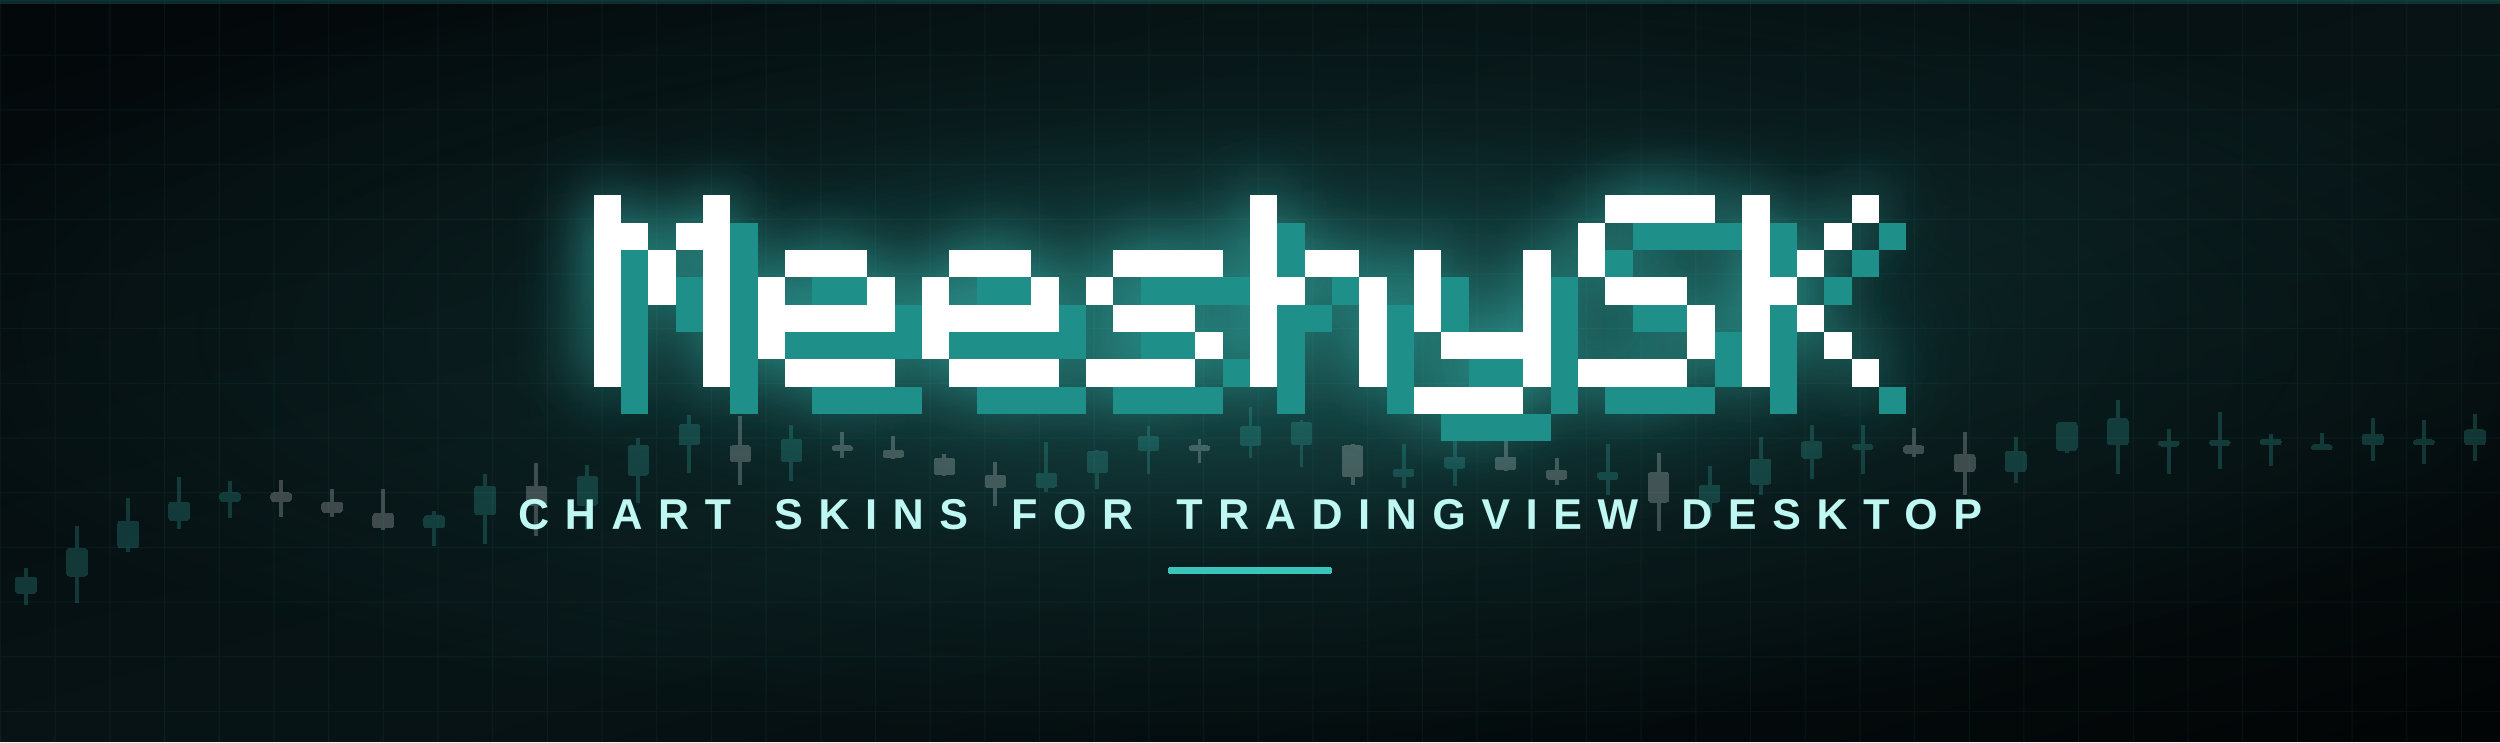
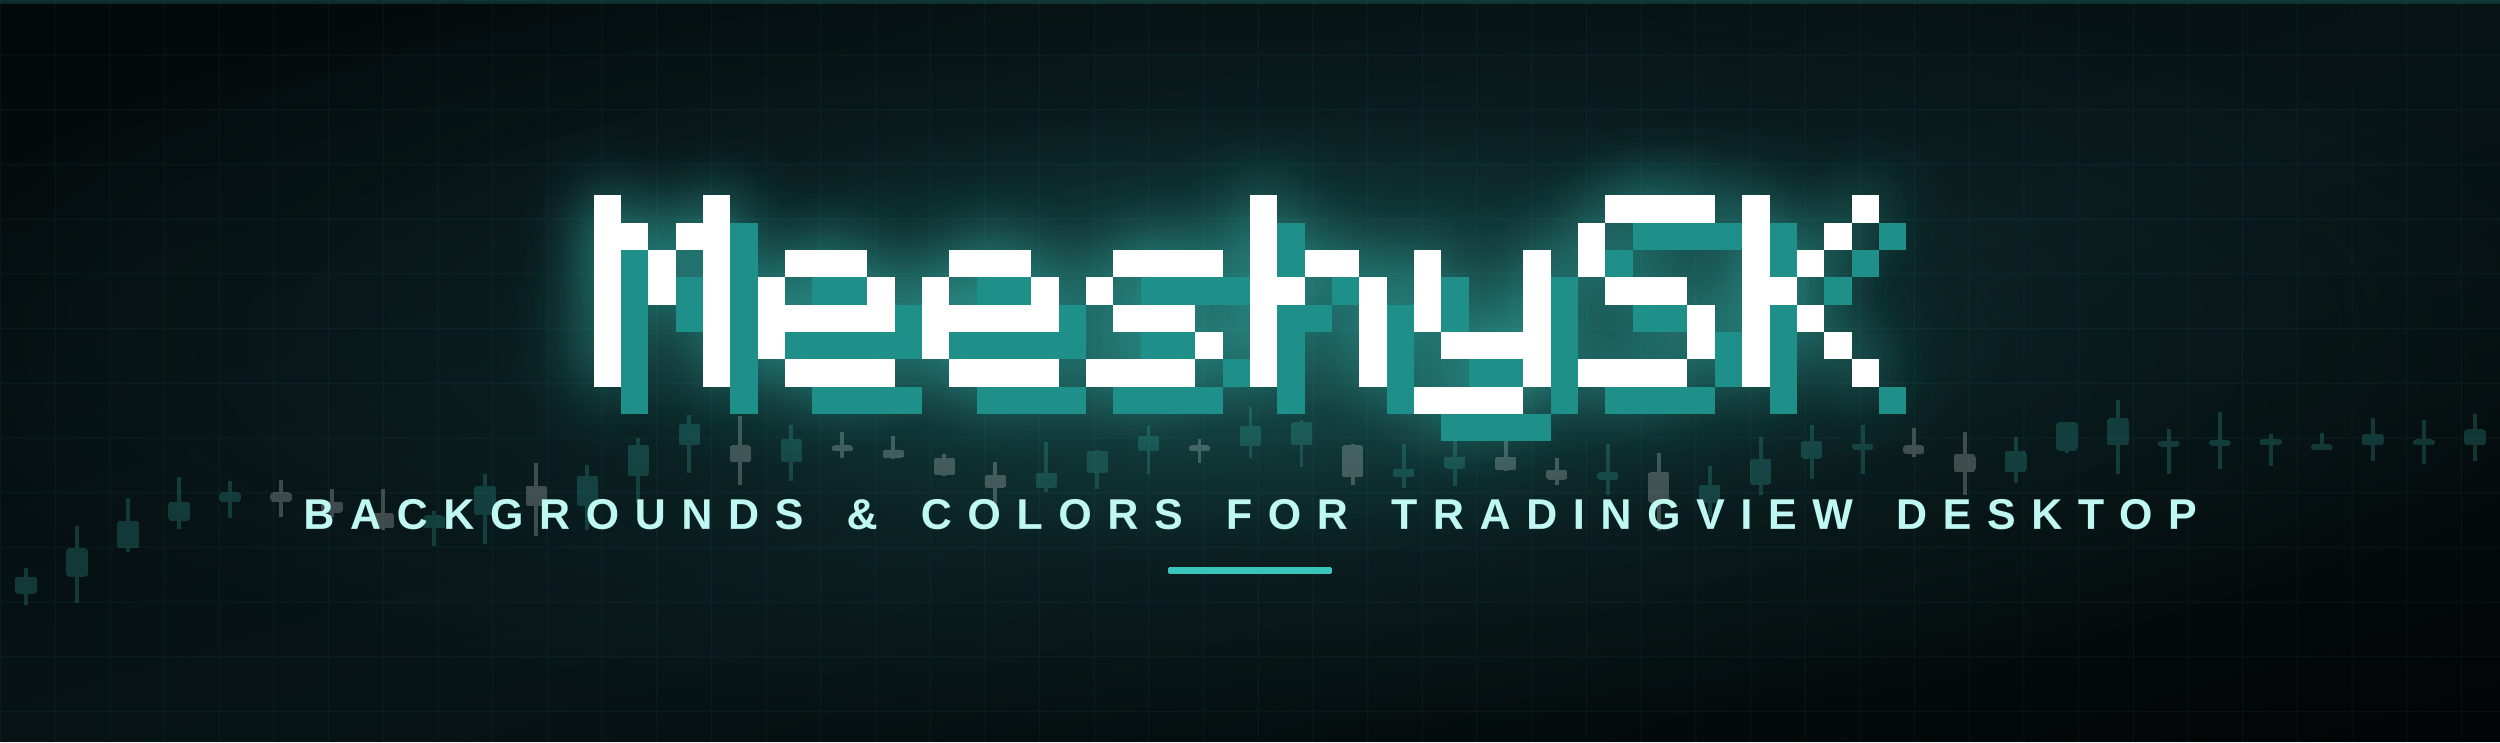
<svg xmlns="http://www.w3.org/2000/svg" viewBox="0 0 1280 380" width="1280" height="380" shape-rendering="crispEdges">
  <style>
    .glow{animation:glow 4s ease-in-out infinite}
    @keyframes glow{0%,100%{opacity:.55}50%{opacity:1}}
    .cd{animation:bob 3.2s ease-in-out infinite}
    @keyframes bob{0%,100%{transform:translateY(0)}50%{transform:translateY(-6px)}}
    .sweep{animation:sweep 5s ease-in-out infinite}
    @keyframes sweep{0%{transform:translateX(-1280px)}60%,100%{transform:translateX(1280px)}}
    .scan{animation:scan 7s linear infinite}
    @keyframes scan{from{transform:translateY(-40px)}to{transform:translateY(380px)}}
  </style>
  <defs>
    <linearGradient id="bg" x1="0" y1="0" x2="1" y2="1">
      <stop offset="0" stop-color="#03080A" />
      <stop offset=".55" stop-color="#071416" />
      <stop offset="1" stop-color="#020405" />
    </linearGradient>
    <radialGradient id="halo" cx="50%" cy="45%" r="55%">
      <stop offset="0" stop-color="#39C5BB" stop-opacity=".33" />
      <stop offset=".55" stop-color="#39C5BB" stop-opacity=".07" />
      <stop offset="1" stop-color="#39C5BB" stop-opacity="0" />
    </radialGradient>
    <linearGradient id="shine" x1="0" y1="0" x2="1" y2="0">
      <stop offset="0" stop-color="#fff" stop-opacity="0" />
      <stop offset=".5" stop-color="#fff" stop-opacity=".55" />
      <stop offset="1" stop-color="#fff" stop-opacity="0" />
    </linearGradient>
    <pattern id="grid" width="28" height="28" patternUnits="userSpaceOnUse">
      <path d="M 28 0 L 0 0 0 28" fill="none" stroke="#39C5BB" stroke-opacity=".06" stroke-width="1" />
    </pattern>
    <filter id="blur" x="-20%" y="-50%" width="140%" height="200%">
      <feGaussianBlur stdDeviation="16.8" />
    </filter>
    <clipPath id="txt">
      <rect class="" x="304" y="100" width="14" height="14" fill="#fff" />
      <rect class="" x="360" y="100" width="14" height="14" fill="#fff" />
      <rect class="" x="304" y="114" width="14" height="14" fill="#fff" />
      <rect class="" x="318" y="114" width="14" height="14" fill="#fff" />
      <rect class="" x="346" y="114" width="14" height="14" fill="#fff" />
      <rect class="" x="360" y="114" width="14" height="14" fill="#fff" />
      <rect class="" x="304" y="128" width="14" height="14" fill="#fff" />
      <rect class="" x="332" y="128" width="14" height="14" fill="#fff" />
      <rect class="" x="360" y="128" width="14" height="14" fill="#fff" />
      <rect class="" x="304" y="142" width="14" height="14" fill="#fff" />
      <rect class="" x="332" y="142" width="14" height="14" fill="#fff" />
      <rect class="" x="360" y="142" width="14" height="14" fill="#fff" />
      <rect class="" x="304" y="156" width="14" height="14" fill="#fff" />
      <rect class="" x="360" y="156" width="14" height="14" fill="#fff" />
      <rect class="" x="304" y="170" width="14" height="14" fill="#fff" />
      <rect class="" x="360" y="170" width="14" height="14" fill="#fff" />
      <rect class="" x="304" y="184" width="14" height="14" fill="#fff" />
      <rect class="" x="360" y="184" width="14" height="14" fill="#fff" />
      <rect class="" x="402" y="128" width="14" height="14" fill="#fff" />
      <rect class="" x="416" y="128" width="14" height="14" fill="#fff" />
      <rect class="" x="430" y="128" width="14" height="14" fill="#fff" />
      <rect class="" x="388" y="142" width="14" height="14" fill="#fff" />
      <rect class="" x="444" y="142" width="14" height="14" fill="#fff" />
      <rect class="" x="388" y="156" width="14" height="14" fill="#fff" />
      <rect class="" x="402" y="156" width="14" height="14" fill="#fff" />
      <rect class="" x="416" y="156" width="14" height="14" fill="#fff" />
      <rect class="" x="430" y="156" width="14" height="14" fill="#fff" />
      <rect class="" x="444" y="156" width="14" height="14" fill="#fff" />
      <rect class="" x="388" y="170" width="14" height="14" fill="#fff" />
      <rect class="" x="402" y="184" width="14" height="14" fill="#fff" />
      <rect class="" x="416" y="184" width="14" height="14" fill="#fff" />
      <rect class="" x="430" y="184" width="14" height="14" fill="#fff" />
      <rect class="" x="444" y="184" width="14" height="14" fill="#fff" />
      <rect class="" x="486" y="128" width="14" height="14" fill="#fff" />
      <rect class="" x="500" y="128" width="14" height="14" fill="#fff" />
      <rect class="" x="514" y="128" width="14" height="14" fill="#fff" />
      <rect class="" x="472" y="142" width="14" height="14" fill="#fff" />
      <rect class="" x="528" y="142" width="14" height="14" fill="#fff" />
      <rect class="" x="472" y="156" width="14" height="14" fill="#fff" />
      <rect class="" x="486" y="156" width="14" height="14" fill="#fff" />
      <rect class="" x="500" y="156" width="14" height="14" fill="#fff" />
      <rect class="" x="514" y="156" width="14" height="14" fill="#fff" />
      <rect class="" x="528" y="156" width="14" height="14" fill="#fff" />
      <rect class="" x="472" y="170" width="14" height="14" fill="#fff" />
      <rect class="" x="486" y="184" width="14" height="14" fill="#fff" />
      <rect class="" x="500" y="184" width="14" height="14" fill="#fff" />
      <rect class="" x="514" y="184" width="14" height="14" fill="#fff" />
      <rect class="" x="528" y="184" width="14" height="14" fill="#fff" />
      <rect class="" x="570" y="128" width="14" height="14" fill="#fff" />
      <rect class="" x="584" y="128" width="14" height="14" fill="#fff" />
      <rect class="" x="598" y="128" width="14" height="14" fill="#fff" />
      <rect class="" x="612" y="128" width="14" height="14" fill="#fff" />
      <rect class="" x="556" y="142" width="14" height="14" fill="#fff" />
      <rect class="" x="570" y="156" width="14" height="14" fill="#fff" />
      <rect class="" x="584" y="156" width="14" height="14" fill="#fff" />
      <rect class="" x="598" y="156" width="14" height="14" fill="#fff" />
      <rect class="" x="612" y="170" width="14" height="14" fill="#fff" />
      <rect class="" x="556" y="184" width="14" height="14" fill="#fff" />
      <rect class="" x="570" y="184" width="14" height="14" fill="#fff" />
      <rect class="" x="584" y="184" width="14" height="14" fill="#fff" />
      <rect class="" x="598" y="184" width="14" height="14" fill="#fff" />
      <rect class="" x="640" y="100" width="14" height="14" fill="#fff" />
      <rect class="" x="640" y="114" width="14" height="14" fill="#fff" />
      <rect class="" x="640" y="128" width="14" height="14" fill="#fff" />
      <rect class="" x="668" y="128" width="14" height="14" fill="#fff" />
      <rect class="" x="682" y="128" width="14" height="14" fill="#fff" />
      <rect class="" x="640" y="142" width="14" height="14" fill="#fff" />
      <rect class="" x="654" y="142" width="14" height="14" fill="#fff" />
      <rect class="" x="696" y="142" width="14" height="14" fill="#fff" />
      <rect class="" x="640" y="156" width="14" height="14" fill="#fff" />
      <rect class="" x="696" y="156" width="14" height="14" fill="#fff" />
      <rect class="" x="640" y="170" width="14" height="14" fill="#fff" />
      <rect class="" x="696" y="170" width="14" height="14" fill="#fff" />
      <rect class="" x="640" y="184" width="14" height="14" fill="#fff" />
      <rect class="" x="696" y="184" width="14" height="14" fill="#fff" />
      <rect class="" x="724" y="128" width="14" height="14" fill="#fff" />
      <rect class="" x="780" y="128" width="14" height="14" fill="#fff" />
      <rect class="" x="724" y="142" width="14" height="14" fill="#fff" />
      <rect class="" x="780" y="142" width="14" height="14" fill="#fff" />
      <rect class="" x="724" y="156" width="14" height="14" fill="#fff" />
      <rect class="" x="780" y="156" width="14" height="14" fill="#fff" />
      <rect class="" x="738" y="170" width="14" height="14" fill="#fff" />
      <rect class="" x="752" y="170" width="14" height="14" fill="#fff" />
      <rect class="" x="766" y="170" width="14" height="14" fill="#fff" />
      <rect class="" x="780" y="170" width="14" height="14" fill="#fff" />
      <rect class="" x="780" y="184" width="14" height="14" fill="#fff" />
      <rect class="" x="724" y="198" width="14" height="14" fill="#fff" />
      <rect class="" x="738" y="198" width="14" height="14" fill="#fff" />
      <rect class="" x="752" y="198" width="14" height="14" fill="#fff" />
      <rect class="" x="766" y="198" width="14" height="14" fill="#fff" />
      <rect class="" x="822" y="100" width="14" height="14" fill="#fff" />
      <rect class="" x="836" y="100" width="14" height="14" fill="#fff" />
      <rect class="" x="850" y="100" width="14" height="14" fill="#fff" />
      <rect class="" x="864" y="100" width="14" height="14" fill="#fff" />
      <rect class="" x="808" y="114" width="14" height="14" fill="#fff" />
      <rect class="" x="808" y="128" width="14" height="14" fill="#fff" />
      <rect class="" x="822" y="142" width="14" height="14" fill="#fff" />
      <rect class="" x="836" y="142" width="14" height="14" fill="#fff" />
      <rect class="" x="850" y="142" width="14" height="14" fill="#fff" />
      <rect class="" x="864" y="156" width="14" height="14" fill="#fff" />
      <rect class="" x="864" y="170" width="14" height="14" fill="#fff" />
      <rect class="" x="808" y="184" width="14" height="14" fill="#fff" />
      <rect class="" x="822" y="184" width="14" height="14" fill="#fff" />
      <rect class="" x="836" y="184" width="14" height="14" fill="#fff" />
      <rect class="" x="850" y="184" width="14" height="14" fill="#fff" />
      <rect class="" x="892" y="100" width="14" height="14" fill="#fff" />
      <rect class="" x="948" y="100" width="14" height="14" fill="#fff" />
      <rect class="" x="892" y="114" width="14" height="14" fill="#fff" />
      <rect class="" x="934" y="114" width="14" height="14" fill="#fff" />
      <rect class="" x="892" y="128" width="14" height="14" fill="#fff" />
      <rect class="" x="920" y="128" width="14" height="14" fill="#fff" />
      <rect class="" x="892" y="142" width="14" height="14" fill="#fff" />
      <rect class="" x="906" y="142" width="14" height="14" fill="#fff" />
      <rect class="" x="892" y="156" width="14" height="14" fill="#fff" />
      <rect class="" x="920" y="156" width="14" height="14" fill="#fff" />
      <rect class="" x="892" y="170" width="14" height="14" fill="#fff" />
      <rect class="" x="934" y="170" width="14" height="14" fill="#fff" />
      <rect class="" x="892" y="184" width="14" height="14" fill="#fff" />
      <rect class="" x="948" y="184" width="14" height="14" fill="#fff" />
    </clipPath>
  </defs>
  <rect width="1280" height="380" fill="url(#bg)" />
  <rect width="1280" height="380" fill="url(#grid)" />
  <rect width="1280" height="380" fill="url(#halo)" />
  <g opacity="0.22">
    <g class="cd" style="animation-delay:0.00s">
      <line x1="13.322" y1="290.75" x2="13.322" y2="309.621" stroke="#39C5BB" stroke-width="2" />
      <rect x="7.837" y="295.171" width="10.971" height="8.829" fill="#39C5BB" rx="1.5" />
    </g>
    <g class="cd" style="animation-delay:0.09s">
      <line x1="39.445" y1="269.28" x2="39.445" y2="308.717" stroke="#39C5BB" stroke-width="2" />
      <rect x="33.959" y="280.723" width="10.971" height="14.448" fill="#39C5BB" rx="1.5" />
    </g>
    <g class="cd" style="animation-delay:0.18s">
      <line x1="65.567" y1="255.134" x2="65.567" y2="282.381" stroke="#39C5BB" stroke-width="2" />
      <rect x="60.082" y="266.617" width="10.971" height="14.105" fill="#39C5BB" rx="1.5" />
    </g>
    <g class="cd" style="animation-delay:0.27s">
      <line x1="91.69" y1="244.281" x2="91.69" y2="270.945" stroke="#39C5BB" stroke-width="2" />
      <rect x="86.204" y="256.884" width="10.971" height="9.733" fill="#39C5BB" rx="1.5" />
    </g>
    <g class="cd" style="animation-delay:0.36s">
      <line x1="117.812" y1="246.419" x2="117.812" y2="265.178" stroke="#39C5BB" stroke-width="2" />
      <rect x="112.327" y="252.101" width="10.971" height="4.784" fill="#39C5BB" rx="1.5" />
    </g>
    <g class="cd" style="animation-delay:0.45s">
      <line x1="143.935" y1="245.822" x2="143.935" y2="264.584" stroke="#FFFFFF" stroke-width="2" />
      <rect x="138.449" y="252.101" width="10.971" height="4.821" fill="#FFFFFF" rx="1.5" />
    </g>
    <g class="cd" style="animation-delay:0.54s">
      <line x1="170.057" y1="250.533" x2="170.057" y2="264.678" stroke="#FFFFFF" stroke-width="2" />
      <rect x="164.571" y="256.922" width="10.971" height="5.727" fill="#FFFFFF" rx="1.5" />
    </g>
    <g class="cd" style="animation-delay:0.63s">
      <line x1="196.18" y1="250.283" x2="196.18" y2="271.14" stroke="#FFFFFF" stroke-width="2" />
      <rect x="190.694" y="262.649" width="10.971" height="7.916" fill="#FFFFFF" rx="1.5" />
    </g>
    <g class="cd" style="animation-delay:0.72s">
      <line x1="222.302" y1="261.888" x2="222.302" y2="279.783" stroke="#39C5BB" stroke-width="2" />
      <rect x="216.816" y="263.894" width="10.971" height="6.671" fill="#39C5BB" rx="1.5" />
    </g>
    <g class="cd" style="animation-delay:0.81s">
      <line x1="248.424" y1="242.812" x2="248.424" y2="278.678" stroke="#39C5BB" stroke-width="2" />
      <rect x="242.939" y="248.596" width="10.971" height="15.298" fill="#39C5BB" rx="1.5" />
    </g>
    <g class="cd" style="animation-delay:0.90s">
      <line x1="274.547" y1="236.94" x2="274.547" y2="274.501" stroke="#FFFFFF" stroke-width="2" />
      <rect x="269.061" y="248.596" width="10.971" height="10.429" fill="#FFFFFF" rx="1.5" />
    </g>
    <g class="cd" style="animation-delay:0.99s">
      <line x1="300.669" y1="237.831" x2="300.669" y2="271.434" stroke="#39C5BB" stroke-width="2" />
      <rect x="295.184" y="243.629" width="10.971" height="15.396" fill="#39C5BB" rx="1.5" />
    </g>
    <g class="cd" style="animation-delay:1.08s">
      <line x1="326.792" y1="224.282" x2="326.792" y2="257.381" stroke="#39C5BB" stroke-width="2" />
      <rect x="321.306" y="227.712" width="10.971" height="15.917" fill="#39C5BB" rx="1.5" />
    </g>
    <g class="cd" style="animation-delay:1.17s">
      <line x1="352.914" y1="212.48" x2="352.914" y2="241.94" stroke="#39C5BB" stroke-width="2" />
      <rect x="347.429" y="217.004" width="10.971" height="10.996" fill="#39C5BB" rx="1.5" />
    </g>
    <g class="cd" style="animation-delay:1.26s">
      <line x1="379.037" y1="212.993" x2="379.037" y2="248.135" stroke="#FFFFFF" stroke-width="2" />
      <rect x="373.551" y="228" width="10.971" height="8.527" fill="#FFFFFF" rx="1.5" />
    </g>
    <g class="cd" style="animation-delay:1.35s">
      <line x1="405.159" y1="217.391" x2="405.159" y2="246.021" stroke="#39C5BB" stroke-width="2" />
      <rect x="399.673" y="224.785" width="10.971" height="11.743" fill="#39C5BB" rx="1.5" />
    </g>
    <g class="cd" style="animation-delay:1.44s">
      <line x1="431.282" y1="221.397" x2="431.282" y2="234.468" stroke="#FFFFFF" stroke-width="2" />
      <rect x="425.796" y="228" width="10.971" height="3" fill="#FFFFFF" rx="1.5" />
    </g>
    <g class="cd" style="animation-delay:1.53s">
      <line x1="457.404" y1="223.119" x2="457.404" y2="235.155" stroke="#FFFFFF" stroke-width="2" />
      <rect x="451.918" y="230.407" width="10.971" height="3.993" fill="#FFFFFF" rx="1.5" />
    </g>
    <g class="cd" style="animation-delay:1.62s">
      <line x1="483.527" y1="232.202" x2="483.527" y2="243.773" stroke="#FFFFFF" stroke-width="2" />
      <rect x="478.041" y="234.4" width="10.971" height="8.805" fill="#FFFFFF" rx="1.5" />
    </g>
    <g class="cd" style="animation-delay:1.71s">
      <line x1="509.649" y1="236.795" x2="509.649" y2="259.058" stroke="#FFFFFF" stroke-width="2" />
      <rect x="504.163" y="243.204" width="10.971" height="6.531" fill="#FFFFFF" rx="1.5" />
    </g>
    <g class="cd" style="animation-delay:1.80s">
      <line x1="535.771" y1="226.327" x2="535.771" y2="252.023" stroke="#39C5BB" stroke-width="2" />
      <rect x="530.286" y="242.244" width="10.971" height="7.492" fill="#39C5BB" rx="1.5" />
    </g>
    <g class="cd" style="animation-delay:1.89s">
      <line x1="561.894" y1="230.188" x2="561.894" y2="250.497" stroke="#39C5BB" stroke-width="2" />
      <rect x="556.408" y="230.833" width="10.971" height="11.411" fill="#39C5BB" rx="1.5" />
    </g>
    <g class="cd" style="animation-delay:1.98s">
      <line x1="588.016" y1="218.106" x2="588.016" y2="242.55" stroke="#39C5BB" stroke-width="2" />
      <rect x="582.531" y="223.29" width="10.971" height="7.544" fill="#39C5BB" rx="1.5" />
    </g>
    <g class="cd" style="animation-delay:2.07s">
      <line x1="614.139" y1="224.76" x2="614.139" y2="237.075" stroke="#FFFFFF" stroke-width="2" />
      <rect x="608.653" y="228" width="10.971" height="3" fill="#FFFFFF" rx="1.5" />
    </g>
    <g class="cd" style="animation-delay:2.16s">
      <line x1="640.261" y1="208.138" x2="640.261" y2="234.561" stroke="#39C5BB" stroke-width="2" />
      <rect x="634.776" y="218.033" width="10.971" height="10.369" fill="#39C5BB" rx="1.5" />
    </g>
    <g class="cd" style="animation-delay:2.25s">
      <line x1="666.384" y1="214.982" x2="666.384" y2="239.17" stroke="#39C5BB" stroke-width="2" />
      <rect x="660.898" y="216.072" width="10.971" height="11.928" fill="#39C5BB" rx="1.5" />
    </g>
    <g class="cd" style="animation-delay:2.34s">
      <line x1="692.506" y1="227.571" x2="692.506" y2="248.482" stroke="#FFFFFF" stroke-width="2" />
      <rect x="687.02" y="228" width="10.971" height="16.368" fill="#FFFFFF" rx="1.5" />
    </g>
    <g class="cd" style="animation-delay:2.43s">
      <line x1="718.629" y1="227.131" x2="718.629" y2="249.837" stroke="#39C5BB" stroke-width="2" />
      <rect x="713.143" y="239.884" width="10.971" height="4.484" fill="#39C5BB" rx="1.5" />
    </g>
    <g class="cd" style="animation-delay:2.52s">
      <line x1="744.751" y1="218.124" x2="744.751" y2="248.704" stroke="#39C5BB" stroke-width="2" />
      <rect x="739.265" y="233.732" width="10.971" height="6.152" fill="#39C5BB" rx="1.5" />
    </g>
    <g class="cd" style="animation-delay:2.61s">
      <line x1="770.873" y1="220.226" x2="770.873" y2="241.174" stroke="#FFFFFF" stroke-width="2" />
      <rect x="765.388" y="233.732" width="10.971" height="6.904" fill="#FFFFFF" rx="1.5" />
    </g>
    <g class="cd" style="animation-delay:2.70s">
      <line x1="796.996" y1="234.529" x2="796.996" y2="248.227" stroke="#FFFFFF" stroke-width="2" />
      <rect x="791.51" y="240.636" width="10.971" height="4.978" fill="#FFFFFF" rx="1.5" />
    </g>
    <g class="cd" style="animation-delay:2.79s">
      <line x1="823.118" y1="227.415" x2="823.118" y2="253.382" stroke="#39C5BB" stroke-width="2" />
      <rect x="817.633" y="241.748" width="10.971" height="3.866" fill="#39C5BB" rx="1.5" />
    </g>
    <g class="cd" style="animation-delay:2.88s">
      <line x1="849.241" y1="231.908" x2="849.241" y2="271.945" stroke="#FFFFFF" stroke-width="2" />
      <rect x="843.755" y="241.748" width="10.971" height="15.607" fill="#FFFFFF" rx="1.5" />
    </g>
    <g class="cd" style="animation-delay:2.97s">
      <line x1="875.363" y1="238.401" x2="875.363" y2="264.635" stroke="#39C5BB" stroke-width="2" />
      <rect x="869.878" y="248.114" width="10.971" height="9.241" fill="#39C5BB" rx="1.5" />
    </g>
    <g class="cd" style="animation-delay:3.06s">
      <line x1="901.486" y1="223.876" x2="901.486" y2="253.369" stroke="#39C5BB" stroke-width="2" />
      <rect x="896" y="234.812" width="10.971" height="13.302" fill="#39C5BB" rx="1.5" />
    </g>
    <g class="cd" style="animation-delay:3.15s">
      <line x1="927.608" y1="217.463" x2="927.608" y2="245.468" stroke="#39C5BB" stroke-width="2" />
      <rect x="922.122" y="225.828" width="10.971" height="8.984" fill="#39C5BB" rx="1.5" />
    </g>
    <g class="cd" style="animation-delay:3.24s">
      <line x1="953.731" y1="217.485" x2="953.731" y2="242.449" stroke="#39C5BB" stroke-width="2" />
      <rect x="948.245" y="227.272" width="10.971" height="3" fill="#39C5BB" rx="1.5" />
    </g>
    <g class="cd" style="animation-delay:3.33s">
      <line x1="979.853" y1="219.157" x2="979.853" y2="233.915" stroke="#FFFFFF" stroke-width="2" />
      <rect x="974.367" y="228" width="10.971" height="4.345" fill="#FFFFFF" rx="1.5" />
    </g>
    <g class="cd" style="animation-delay:3.42s">
      <line x1="1005.976" y1="220.935" x2="1005.976" y2="253.463" stroke="#FFFFFF" stroke-width="2" />
      <rect x="1000.49" y="232.345" width="10.971" height="9.362" fill="#FFFFFF" rx="1.5" />
    </g>
    <g class="cd" style="animation-delay:3.51s">
      <line x1="1032.098" y1="223.853" x2="1032.098" y2="247.469" stroke="#39C5BB" stroke-width="2" />
      <rect x="1026.612" y="230.789" width="10.971" height="10.917" fill="#39C5BB" rx="1.5" />
    </g>
    <g class="cd" style="animation-delay:3.60s">
      <line x1="1058.22" y1="216.121" x2="1058.22" y2="231.754" stroke="#39C5BB" stroke-width="2" />
      <rect x="1052.735" y="216.132" width="10.971" height="14.657" fill="#39C5BB" rx="1.5" />
    </g>
    <g class="cd" style="animation-delay:3.69s">
      <line x1="1084.343" y1="204.835" x2="1084.343" y2="242.719" stroke="#39C5BB" stroke-width="2" />
      <rect x="1078.857" y="214.123" width="10.971" height="13.877" fill="#39C5BB" rx="1.5" />
    </g>
    <g class="cd" style="animation-delay:3.78s">
      <line x1="1110.465" y1="219.495" x2="1110.465" y2="242.82" stroke="#39C5BB" stroke-width="2" />
      <rect x="1104.98" y="225.662" width="10.971" height="3" fill="#39C5BB" rx="1.5" />
    </g>
    <g class="cd" style="animation-delay:3.87s">
      <line x1="1136.588" y1="210.739" x2="1136.588" y2="240.19" stroke="#39C5BB" stroke-width="2" />
      <rect x="1131.102" y="225.215" width="10.971" height="3" fill="#39C5BB" rx="1.5" />
    </g>
    <g class="cd" style="animation-delay:3.96s">
      <line x1="1162.71" y1="222.197" x2="1162.71" y2="238.42" stroke="#39C5BB" stroke-width="2" />
      <rect x="1157.224" y="224.603" width="10.971" height="3.397" fill="#39C5BB" rx="1.5" />
    </g>
    <g class="cd" style="animation-delay:4.05s">
      <line x1="1188.833" y1="221.531" x2="1188.833" y2="230.306" stroke="#39C5BB" stroke-width="2" />
      <rect x="1183.347" y="227.515" width="10.971" height="3" fill="#39C5BB" rx="1.5" />
    </g>
    <g class="cd" style="animation-delay:4.14s">
      <line x1="1214.955" y1="213.804" x2="1214.955" y2="236.024" stroke="#39C5BB" stroke-width="2" />
      <rect x="1209.469" y="222.057" width="10.971" height="5.943" fill="#39C5BB" rx="1.5" />
    </g>
    <g class="cd" style="animation-delay:4.23s">
      <line x1="1241.078" y1="214.9" x2="1241.078" y2="237.562" stroke="#39C5BB" stroke-width="2" />
      <rect x="1235.592" y="225.012" width="10.971" height="3" fill="#39C5BB" rx="1.5" />
    </g>
    <g class="cd" style="animation-delay:4.32s">
      <line x1="1267.2" y1="211.957" x2="1267.2" y2="235.903" stroke="#39C5BB" stroke-width="2" />
      <rect x="1261.714" y="219.901" width="10.971" height="8.099" fill="#39C5BB" rx="1.5" />
    </g>
  </g>
  <rect class="scan" x="0" y="0" width="1280" height="2" fill="#39C5BB" opacity=".18" />
  <g class="glow" filter="url(#blur)">
    <rect class="" x="304" y="100" width="14" height="14" fill="#39C5BB" />
    <rect class="" x="360" y="100" width="14" height="14" fill="#39C5BB" />
    <rect class="" x="304" y="114" width="14" height="14" fill="#39C5BB" />
    <rect class="" x="318" y="114" width="14" height="14" fill="#39C5BB" />
    <rect class="" x="346" y="114" width="14" height="14" fill="#39C5BB" />
    <rect class="" x="360" y="114" width="14" height="14" fill="#39C5BB" />
    <rect class="" x="304" y="128" width="14" height="14" fill="#39C5BB" />
    <rect class="" x="332" y="128" width="14" height="14" fill="#39C5BB" />
    <rect class="" x="360" y="128" width="14" height="14" fill="#39C5BB" />
    <rect class="" x="304" y="142" width="14" height="14" fill="#39C5BB" />
    <rect class="" x="332" y="142" width="14" height="14" fill="#39C5BB" />
    <rect class="" x="360" y="142" width="14" height="14" fill="#39C5BB" />
    <rect class="" x="304" y="156" width="14" height="14" fill="#39C5BB" />
    <rect class="" x="360" y="156" width="14" height="14" fill="#39C5BB" />
    <rect class="" x="304" y="170" width="14" height="14" fill="#39C5BB" />
    <rect class="" x="360" y="170" width="14" height="14" fill="#39C5BB" />
    <rect class="" x="304" y="184" width="14" height="14" fill="#39C5BB" />
    <rect class="" x="360" y="184" width="14" height="14" fill="#39C5BB" />
    <rect class="" x="402" y="128" width="14" height="14" fill="#39C5BB" />
    <rect class="" x="416" y="128" width="14" height="14" fill="#39C5BB" />
    <rect class="" x="430" y="128" width="14" height="14" fill="#39C5BB" />
    <rect class="" x="388" y="142" width="14" height="14" fill="#39C5BB" />
    <rect class="" x="444" y="142" width="14" height="14" fill="#39C5BB" />
    <rect class="" x="388" y="156" width="14" height="14" fill="#39C5BB" />
    <rect class="" x="402" y="156" width="14" height="14" fill="#39C5BB" />
    <rect class="" x="416" y="156" width="14" height="14" fill="#39C5BB" />
    <rect class="" x="430" y="156" width="14" height="14" fill="#39C5BB" />
    <rect class="" x="444" y="156" width="14" height="14" fill="#39C5BB" />
    <rect class="" x="388" y="170" width="14" height="14" fill="#39C5BB" />
    <rect class="" x="402" y="184" width="14" height="14" fill="#39C5BB" />
    <rect class="" x="416" y="184" width="14" height="14" fill="#39C5BB" />
    <rect class="" x="430" y="184" width="14" height="14" fill="#39C5BB" />
    <rect class="" x="444" y="184" width="14" height="14" fill="#39C5BB" />
    <rect class="" x="486" y="128" width="14" height="14" fill="#39C5BB" />
    <rect class="" x="500" y="128" width="14" height="14" fill="#39C5BB" />
    <rect class="" x="514" y="128" width="14" height="14" fill="#39C5BB" />
    <rect class="" x="472" y="142" width="14" height="14" fill="#39C5BB" />
    <rect class="" x="528" y="142" width="14" height="14" fill="#39C5BB" />
    <rect class="" x="472" y="156" width="14" height="14" fill="#39C5BB" />
    <rect class="" x="486" y="156" width="14" height="14" fill="#39C5BB" />
    <rect class="" x="500" y="156" width="14" height="14" fill="#39C5BB" />
    <rect class="" x="514" y="156" width="14" height="14" fill="#39C5BB" />
    <rect class="" x="528" y="156" width="14" height="14" fill="#39C5BB" />
    <rect class="" x="472" y="170" width="14" height="14" fill="#39C5BB" />
    <rect class="" x="486" y="184" width="14" height="14" fill="#39C5BB" />
    <rect class="" x="500" y="184" width="14" height="14" fill="#39C5BB" />
    <rect class="" x="514" y="184" width="14" height="14" fill="#39C5BB" />
    <rect class="" x="528" y="184" width="14" height="14" fill="#39C5BB" />
    <rect class="" x="570" y="128" width="14" height="14" fill="#39C5BB" />
    <rect class="" x="584" y="128" width="14" height="14" fill="#39C5BB" />
    <rect class="" x="598" y="128" width="14" height="14" fill="#39C5BB" />
    <rect class="" x="612" y="128" width="14" height="14" fill="#39C5BB" />
    <rect class="" x="556" y="142" width="14" height="14" fill="#39C5BB" />
    <rect class="" x="570" y="156" width="14" height="14" fill="#39C5BB" />
    <rect class="" x="584" y="156" width="14" height="14" fill="#39C5BB" />
    <rect class="" x="598" y="156" width="14" height="14" fill="#39C5BB" />
    <rect class="" x="612" y="170" width="14" height="14" fill="#39C5BB" />
    <rect class="" x="556" y="184" width="14" height="14" fill="#39C5BB" />
    <rect class="" x="570" y="184" width="14" height="14" fill="#39C5BB" />
    <rect class="" x="584" y="184" width="14" height="14" fill="#39C5BB" />
    <rect class="" x="598" y="184" width="14" height="14" fill="#39C5BB" />
    <rect class="" x="640" y="100" width="14" height="14" fill="#39C5BB" />
    <rect class="" x="640" y="114" width="14" height="14" fill="#39C5BB" />
    <rect class="" x="640" y="128" width="14" height="14" fill="#39C5BB" />
    <rect class="" x="668" y="128" width="14" height="14" fill="#39C5BB" />
    <rect class="" x="682" y="128" width="14" height="14" fill="#39C5BB" />
    <rect class="" x="640" y="142" width="14" height="14" fill="#39C5BB" />
    <rect class="" x="654" y="142" width="14" height="14" fill="#39C5BB" />
    <rect class="" x="696" y="142" width="14" height="14" fill="#39C5BB" />
    <rect class="" x="640" y="156" width="14" height="14" fill="#39C5BB" />
    <rect class="" x="696" y="156" width="14" height="14" fill="#39C5BB" />
    <rect class="" x="640" y="170" width="14" height="14" fill="#39C5BB" />
    <rect class="" x="696" y="170" width="14" height="14" fill="#39C5BB" />
    <rect class="" x="640" y="184" width="14" height="14" fill="#39C5BB" />
    <rect class="" x="696" y="184" width="14" height="14" fill="#39C5BB" />
    <rect class="" x="724" y="128" width="14" height="14" fill="#39C5BB" />
    <rect class="" x="780" y="128" width="14" height="14" fill="#39C5BB" />
    <rect class="" x="724" y="142" width="14" height="14" fill="#39C5BB" />
    <rect class="" x="780" y="142" width="14" height="14" fill="#39C5BB" />
    <rect class="" x="724" y="156" width="14" height="14" fill="#39C5BB" />
    <rect class="" x="780" y="156" width="14" height="14" fill="#39C5BB" />
    <rect class="" x="738" y="170" width="14" height="14" fill="#39C5BB" />
    <rect class="" x="752" y="170" width="14" height="14" fill="#39C5BB" />
    <rect class="" x="766" y="170" width="14" height="14" fill="#39C5BB" />
    <rect class="" x="780" y="170" width="14" height="14" fill="#39C5BB" />
    <rect class="" x="780" y="184" width="14" height="14" fill="#39C5BB" />
    <rect class="" x="724" y="198" width="14" height="14" fill="#39C5BB" />
    <rect class="" x="738" y="198" width="14" height="14" fill="#39C5BB" />
    <rect class="" x="752" y="198" width="14" height="14" fill="#39C5BB" />
    <rect class="" x="766" y="198" width="14" height="14" fill="#39C5BB" />
    <rect class="" x="822" y="100" width="14" height="14" fill="#39C5BB" />
    <rect class="" x="836" y="100" width="14" height="14" fill="#39C5BB" />
    <rect class="" x="850" y="100" width="14" height="14" fill="#39C5BB" />
    <rect class="" x="864" y="100" width="14" height="14" fill="#39C5BB" />
    <rect class="" x="808" y="114" width="14" height="14" fill="#39C5BB" />
    <rect class="" x="808" y="128" width="14" height="14" fill="#39C5BB" />
    <rect class="" x="822" y="142" width="14" height="14" fill="#39C5BB" />
    <rect class="" x="836" y="142" width="14" height="14" fill="#39C5BB" />
    <rect class="" x="850" y="142" width="14" height="14" fill="#39C5BB" />
    <rect class="" x="864" y="156" width="14" height="14" fill="#39C5BB" />
    <rect class="" x="864" y="170" width="14" height="14" fill="#39C5BB" />
    <rect class="" x="808" y="184" width="14" height="14" fill="#39C5BB" />
    <rect class="" x="822" y="184" width="14" height="14" fill="#39C5BB" />
    <rect class="" x="836" y="184" width="14" height="14" fill="#39C5BB" />
    <rect class="" x="850" y="184" width="14" height="14" fill="#39C5BB" />
    <rect class="" x="892" y="100" width="14" height="14" fill="#39C5BB" />
    <rect class="" x="948" y="100" width="14" height="14" fill="#39C5BB" />
    <rect class="" x="892" y="114" width="14" height="14" fill="#39C5BB" />
    <rect class="" x="934" y="114" width="14" height="14" fill="#39C5BB" />
    <rect class="" x="892" y="128" width="14" height="14" fill="#39C5BB" />
    <rect class="" x="920" y="128" width="14" height="14" fill="#39C5BB" />
    <rect class="" x="892" y="142" width="14" height="14" fill="#39C5BB" />
    <rect class="" x="906" y="142" width="14" height="14" fill="#39C5BB" />
    <rect class="" x="892" y="156" width="14" height="14" fill="#39C5BB" />
    <rect class="" x="920" y="156" width="14" height="14" fill="#39C5BB" />
    <rect class="" x="892" y="170" width="14" height="14" fill="#39C5BB" />
    <rect class="" x="934" y="170" width="14" height="14" fill="#39C5BB" />
    <rect class="" x="892" y="184" width="14" height="14" fill="#39C5BB" />
    <rect class="" x="948" y="184" width="14" height="14" fill="#39C5BB" />
  </g>
  <g>
    <rect class="" x="318" y="114" width="14" height="14" fill="#1F8F89" />
    <rect class="" x="374" y="114" width="14" height="14" fill="#1F8F89" />
    <rect class="" x="318" y="128" width="14" height="14" fill="#1F8F89" />
    <rect class="" x="332" y="128" width="14" height="14" fill="#1F8F89" />
    <rect class="" x="360" y="128" width="14" height="14" fill="#1F8F89" />
    <rect class="" x="374" y="128" width="14" height="14" fill="#1F8F89" />
    <rect class="" x="318" y="142" width="14" height="14" fill="#1F8F89" />
    <rect class="" x="346" y="142" width="14" height="14" fill="#1F8F89" />
    <rect class="" x="374" y="142" width="14" height="14" fill="#1F8F89" />
    <rect class="" x="318" y="156" width="14" height="14" fill="#1F8F89" />
    <rect class="" x="346" y="156" width="14" height="14" fill="#1F8F89" />
    <rect class="" x="374" y="156" width="14" height="14" fill="#1F8F89" />
    <rect class="" x="318" y="170" width="14" height="14" fill="#1F8F89" />
    <rect class="" x="374" y="170" width="14" height="14" fill="#1F8F89" />
    <rect class="" x="318" y="184" width="14" height="14" fill="#1F8F89" />
    <rect class="" x="374" y="184" width="14" height="14" fill="#1F8F89" />
    <rect class="" x="318" y="198" width="14" height="14" fill="#1F8F89" />
    <rect class="" x="374" y="198" width="14" height="14" fill="#1F8F89" />
    <rect class="" x="416" y="142" width="14" height="14" fill="#1F8F89" />
    <rect class="" x="430" y="142" width="14" height="14" fill="#1F8F89" />
    <rect class="" x="444" y="142" width="14" height="14" fill="#1F8F89" />
    <rect class="" x="402" y="156" width="14" height="14" fill="#1F8F89" />
    <rect class="" x="458" y="156" width="14" height="14" fill="#1F8F89" />
    <rect class="" x="402" y="170" width="14" height="14" fill="#1F8F89" />
    <rect class="" x="416" y="170" width="14" height="14" fill="#1F8F89" />
    <rect class="" x="430" y="170" width="14" height="14" fill="#1F8F89" />
    <rect class="" x="444" y="170" width="14" height="14" fill="#1F8F89" />
    <rect class="" x="458" y="170" width="14" height="14" fill="#1F8F89" />
    <rect class="" x="402" y="184" width="14" height="14" fill="#1F8F89" />
    <rect class="" x="416" y="198" width="14" height="14" fill="#1F8F89" />
    <rect class="" x="430" y="198" width="14" height="14" fill="#1F8F89" />
    <rect class="" x="444" y="198" width="14" height="14" fill="#1F8F89" />
    <rect class="" x="458" y="198" width="14" height="14" fill="#1F8F89" />
    <rect class="" x="500" y="142" width="14" height="14" fill="#1F8F89" />
    <rect class="" x="514" y="142" width="14" height="14" fill="#1F8F89" />
    <rect class="" x="528" y="142" width="14" height="14" fill="#1F8F89" />
    <rect class="" x="486" y="156" width="14" height="14" fill="#1F8F89" />
    <rect class="" x="542" y="156" width="14" height="14" fill="#1F8F89" />
    <rect class="" x="486" y="170" width="14" height="14" fill="#1F8F89" />
    <rect class="" x="500" y="170" width="14" height="14" fill="#1F8F89" />
    <rect class="" x="514" y="170" width="14" height="14" fill="#1F8F89" />
    <rect class="" x="528" y="170" width="14" height="14" fill="#1F8F89" />
    <rect class="" x="542" y="170" width="14" height="14" fill="#1F8F89" />
    <rect class="" x="486" y="184" width="14" height="14" fill="#1F8F89" />
    <rect class="" x="500" y="198" width="14" height="14" fill="#1F8F89" />
    <rect class="" x="514" y="198" width="14" height="14" fill="#1F8F89" />
    <rect class="" x="528" y="198" width="14" height="14" fill="#1F8F89" />
    <rect class="" x="542" y="198" width="14" height="14" fill="#1F8F89" />
    <rect class="" x="584" y="142" width="14" height="14" fill="#1F8F89" />
    <rect class="" x="598" y="142" width="14" height="14" fill="#1F8F89" />
    <rect class="" x="612" y="142" width="14" height="14" fill="#1F8F89" />
    <rect class="" x="626" y="142" width="14" height="14" fill="#1F8F89" />
    <rect class="" x="570" y="156" width="14" height="14" fill="#1F8F89" />
    <rect class="" x="584" y="170" width="14" height="14" fill="#1F8F89" />
    <rect class="" x="598" y="170" width="14" height="14" fill="#1F8F89" />
    <rect class="" x="612" y="170" width="14" height="14" fill="#1F8F89" />
    <rect class="" x="626" y="184" width="14" height="14" fill="#1F8F89" />
    <rect class="" x="570" y="198" width="14" height="14" fill="#1F8F89" />
    <rect class="" x="584" y="198" width="14" height="14" fill="#1F8F89" />
    <rect class="" x="598" y="198" width="14" height="14" fill="#1F8F89" />
    <rect class="" x="612" y="198" width="14" height="14" fill="#1F8F89" />
    <rect class="" x="654" y="114" width="14" height="14" fill="#1F8F89" />
    <rect class="" x="654" y="128" width="14" height="14" fill="#1F8F89" />
    <rect class="" x="654" y="142" width="14" height="14" fill="#1F8F89" />
    <rect class="" x="682" y="142" width="14" height="14" fill="#1F8F89" />
    <rect class="" x="696" y="142" width="14" height="14" fill="#1F8F89" />
    <rect class="" x="654" y="156" width="14" height="14" fill="#1F8F89" />
    <rect class="" x="668" y="156" width="14" height="14" fill="#1F8F89" />
    <rect class="" x="710" y="156" width="14" height="14" fill="#1F8F89" />
    <rect class="" x="654" y="170" width="14" height="14" fill="#1F8F89" />
    <rect class="" x="710" y="170" width="14" height="14" fill="#1F8F89" />
    <rect class="" x="654" y="184" width="14" height="14" fill="#1F8F89" />
    <rect class="" x="710" y="184" width="14" height="14" fill="#1F8F89" />
    <rect class="" x="654" y="198" width="14" height="14" fill="#1F8F89" />
    <rect class="" x="710" y="198" width="14" height="14" fill="#1F8F89" />
    <rect class="" x="738" y="142" width="14" height="14" fill="#1F8F89" />
    <rect class="" x="794" y="142" width="14" height="14" fill="#1F8F89" />
    <rect class="" x="738" y="156" width="14" height="14" fill="#1F8F89" />
    <rect class="" x="794" y="156" width="14" height="14" fill="#1F8F89" />
    <rect class="" x="738" y="170" width="14" height="14" fill="#1F8F89" />
    <rect class="" x="794" y="170" width="14" height="14" fill="#1F8F89" />
    <rect class="" x="752" y="184" width="14" height="14" fill="#1F8F89" />
    <rect class="" x="766" y="184" width="14" height="14" fill="#1F8F89" />
    <rect class="" x="780" y="184" width="14" height="14" fill="#1F8F89" />
    <rect class="" x="794" y="184" width="14" height="14" fill="#1F8F89" />
    <rect class="" x="794" y="198" width="14" height="14" fill="#1F8F89" />
    <rect class="" x="738" y="212" width="14" height="14" fill="#1F8F89" />
    <rect class="" x="752" y="212" width="14" height="14" fill="#1F8F89" />
    <rect class="" x="766" y="212" width="14" height="14" fill="#1F8F89" />
    <rect class="" x="780" y="212" width="14" height="14" fill="#1F8F89" />
    <rect class="" x="836" y="114" width="14" height="14" fill="#1F8F89" />
    <rect class="" x="850" y="114" width="14" height="14" fill="#1F8F89" />
    <rect class="" x="864" y="114" width="14" height="14" fill="#1F8F89" />
    <rect class="" x="878" y="114" width="14" height="14" fill="#1F8F89" />
    <rect class="" x="822" y="128" width="14" height="14" fill="#1F8F89" />
    <rect class="" x="822" y="142" width="14" height="14" fill="#1F8F89" />
    <rect class="" x="836" y="156" width="14" height="14" fill="#1F8F89" />
    <rect class="" x="850" y="156" width="14" height="14" fill="#1F8F89" />
    <rect class="" x="864" y="156" width="14" height="14" fill="#1F8F89" />
    <rect class="" x="878" y="170" width="14" height="14" fill="#1F8F89" />
    <rect class="" x="878" y="184" width="14" height="14" fill="#1F8F89" />
    <rect class="" x="822" y="198" width="14" height="14" fill="#1F8F89" />
    <rect class="" x="836" y="198" width="14" height="14" fill="#1F8F89" />
    <rect class="" x="850" y="198" width="14" height="14" fill="#1F8F89" />
    <rect class="" x="864" y="198" width="14" height="14" fill="#1F8F89" />
    <rect class="" x="906" y="114" width="14" height="14" fill="#1F8F89" />
    <rect class="" x="962" y="114" width="14" height="14" fill="#1F8F89" />
    <rect class="" x="906" y="128" width="14" height="14" fill="#1F8F89" />
    <rect class="" x="948" y="128" width="14" height="14" fill="#1F8F89" />
    <rect class="" x="906" y="142" width="14" height="14" fill="#1F8F89" />
    <rect class="" x="934" y="142" width="14" height="14" fill="#1F8F89" />
    <rect class="" x="906" y="156" width="14" height="14" fill="#1F8F89" />
    <rect class="" x="920" y="156" width="14" height="14" fill="#1F8F89" />
    <rect class="" x="906" y="170" width="14" height="14" fill="#1F8F89" />
    <rect class="" x="934" y="170" width="14" height="14" fill="#1F8F89" />
    <rect class="" x="906" y="184" width="14" height="14" fill="#1F8F89" />
    <rect class="" x="948" y="184" width="14" height="14" fill="#1F8F89" />
    <rect class="" x="906" y="198" width="14" height="14" fill="#1F8F89" />
    <rect class="" x="962" y="198" width="14" height="14" fill="#1F8F89" />
  </g>
  <g>
    <rect class="" x="304" y="100" width="14" height="14" fill="#FFFFFF" />
    <rect class="" x="360" y="100" width="14" height="14" fill="#FFFFFF" />
    <rect class="" x="304" y="114" width="14" height="14" fill="#FFFFFF" />
    <rect class="" x="318" y="114" width="14" height="14" fill="#FFFFFF" />
    <rect class="" x="346" y="114" width="14" height="14" fill="#FFFFFF" />
    <rect class="" x="360" y="114" width="14" height="14" fill="#FFFFFF" />
    <rect class="" x="304" y="128" width="14" height="14" fill="#FFFFFF" />
    <rect class="" x="332" y="128" width="14" height="14" fill="#FFFFFF" />
    <rect class="" x="360" y="128" width="14" height="14" fill="#FFFFFF" />
    <rect class="" x="304" y="142" width="14" height="14" fill="#FFFFFF" />
    <rect class="" x="332" y="142" width="14" height="14" fill="#FFFFFF" />
    <rect class="" x="360" y="142" width="14" height="14" fill="#FFFFFF" />
    <rect class="" x="304" y="156" width="14" height="14" fill="#FFFFFF" />
    <rect class="" x="360" y="156" width="14" height="14" fill="#FFFFFF" />
    <rect class="" x="304" y="170" width="14" height="14" fill="#FFFFFF" />
    <rect class="" x="360" y="170" width="14" height="14" fill="#FFFFFF" />
    <rect class="" x="304" y="184" width="14" height="14" fill="#FFFFFF" />
    <rect class="" x="360" y="184" width="14" height="14" fill="#FFFFFF" />
    <rect class="" x="402" y="128" width="14" height="14" fill="#FFFFFF" />
    <rect class="" x="416" y="128" width="14" height="14" fill="#FFFFFF" />
    <rect class="" x="430" y="128" width="14" height="14" fill="#FFFFFF" />
    <rect class="" x="388" y="142" width="14" height="14" fill="#FFFFFF" />
    <rect class="" x="444" y="142" width="14" height="14" fill="#FFFFFF" />
    <rect class="" x="388" y="156" width="14" height="14" fill="#FFFFFF" />
    <rect class="" x="402" y="156" width="14" height="14" fill="#FFFFFF" />
    <rect class="" x="416" y="156" width="14" height="14" fill="#FFFFFF" />
    <rect class="" x="430" y="156" width="14" height="14" fill="#FFFFFF" />
    <rect class="" x="444" y="156" width="14" height="14" fill="#FFFFFF" />
    <rect class="" x="388" y="170" width="14" height="14" fill="#FFFFFF" />
    <rect class="" x="402" y="184" width="14" height="14" fill="#FFFFFF" />
    <rect class="" x="416" y="184" width="14" height="14" fill="#FFFFFF" />
    <rect class="" x="430" y="184" width="14" height="14" fill="#FFFFFF" />
    <rect class="" x="444" y="184" width="14" height="14" fill="#FFFFFF" />
    <rect class="" x="486" y="128" width="14" height="14" fill="#FFFFFF" />
    <rect class="" x="500" y="128" width="14" height="14" fill="#FFFFFF" />
    <rect class="" x="514" y="128" width="14" height="14" fill="#FFFFFF" />
    <rect class="" x="472" y="142" width="14" height="14" fill="#FFFFFF" />
    <rect class="" x="528" y="142" width="14" height="14" fill="#FFFFFF" />
    <rect class="" x="472" y="156" width="14" height="14" fill="#FFFFFF" />
    <rect class="" x="486" y="156" width="14" height="14" fill="#FFFFFF" />
    <rect class="" x="500" y="156" width="14" height="14" fill="#FFFFFF" />
    <rect class="" x="514" y="156" width="14" height="14" fill="#FFFFFF" />
    <rect class="" x="528" y="156" width="14" height="14" fill="#FFFFFF" />
    <rect class="" x="472" y="170" width="14" height="14" fill="#FFFFFF" />
    <rect class="" x="486" y="184" width="14" height="14" fill="#FFFFFF" />
    <rect class="" x="500" y="184" width="14" height="14" fill="#FFFFFF" />
    <rect class="" x="514" y="184" width="14" height="14" fill="#FFFFFF" />
    <rect class="" x="528" y="184" width="14" height="14" fill="#FFFFFF" />
    <rect class="" x="570" y="128" width="14" height="14" fill="#FFFFFF" />
    <rect class="" x="584" y="128" width="14" height="14" fill="#FFFFFF" />
    <rect class="" x="598" y="128" width="14" height="14" fill="#FFFFFF" />
    <rect class="" x="612" y="128" width="14" height="14" fill="#FFFFFF" />
    <rect class="" x="556" y="142" width="14" height="14" fill="#FFFFFF" />
    <rect class="" x="570" y="156" width="14" height="14" fill="#FFFFFF" />
    <rect class="" x="584" y="156" width="14" height="14" fill="#FFFFFF" />
    <rect class="" x="598" y="156" width="14" height="14" fill="#FFFFFF" />
    <rect class="" x="612" y="170" width="14" height="14" fill="#FFFFFF" />
    <rect class="" x="556" y="184" width="14" height="14" fill="#FFFFFF" />
    <rect class="" x="570" y="184" width="14" height="14" fill="#FFFFFF" />
    <rect class="" x="584" y="184" width="14" height="14" fill="#FFFFFF" />
    <rect class="" x="598" y="184" width="14" height="14" fill="#FFFFFF" />
    <rect class="" x="640" y="100" width="14" height="14" fill="#FFFFFF" />
    <rect class="" x="640" y="114" width="14" height="14" fill="#FFFFFF" />
    <rect class="" x="640" y="128" width="14" height="14" fill="#FFFFFF" />
    <rect class="" x="668" y="128" width="14" height="14" fill="#FFFFFF" />
    <rect class="" x="682" y="128" width="14" height="14" fill="#FFFFFF" />
    <rect class="" x="640" y="142" width="14" height="14" fill="#FFFFFF" />
    <rect class="" x="654" y="142" width="14" height="14" fill="#FFFFFF" />
    <rect class="" x="696" y="142" width="14" height="14" fill="#FFFFFF" />
    <rect class="" x="640" y="156" width="14" height="14" fill="#FFFFFF" />
    <rect class="" x="696" y="156" width="14" height="14" fill="#FFFFFF" />
    <rect class="" x="640" y="170" width="14" height="14" fill="#FFFFFF" />
    <rect class="" x="696" y="170" width="14" height="14" fill="#FFFFFF" />
    <rect class="" x="640" y="184" width="14" height="14" fill="#FFFFFF" />
    <rect class="" x="696" y="184" width="14" height="14" fill="#FFFFFF" />
    <rect class="" x="724" y="128" width="14" height="14" fill="#FFFFFF" />
    <rect class="" x="780" y="128" width="14" height="14" fill="#FFFFFF" />
    <rect class="" x="724" y="142" width="14" height="14" fill="#FFFFFF" />
    <rect class="" x="780" y="142" width="14" height="14" fill="#FFFFFF" />
    <rect class="" x="724" y="156" width="14" height="14" fill="#FFFFFF" />
    <rect class="" x="780" y="156" width="14" height="14" fill="#FFFFFF" />
    <rect class="" x="738" y="170" width="14" height="14" fill="#FFFFFF" />
    <rect class="" x="752" y="170" width="14" height="14" fill="#FFFFFF" />
    <rect class="" x="766" y="170" width="14" height="14" fill="#FFFFFF" />
    <rect class="" x="780" y="170" width="14" height="14" fill="#FFFFFF" />
    <rect class="" x="780" y="184" width="14" height="14" fill="#FFFFFF" />
    <rect class="" x="724" y="198" width="14" height="14" fill="#FFFFFF" />
    <rect class="" x="738" y="198" width="14" height="14" fill="#FFFFFF" />
    <rect class="" x="752" y="198" width="14" height="14" fill="#FFFFFF" />
    <rect class="" x="766" y="198" width="14" height="14" fill="#FFFFFF" />
    <rect class="" x="822" y="100" width="14" height="14" fill="#FFFFFF" />
    <rect class="" x="836" y="100" width="14" height="14" fill="#FFFFFF" />
    <rect class="" x="850" y="100" width="14" height="14" fill="#FFFFFF" />
    <rect class="" x="864" y="100" width="14" height="14" fill="#FFFFFF" />
    <rect class="" x="808" y="114" width="14" height="14" fill="#FFFFFF" />
    <rect class="" x="808" y="128" width="14" height="14" fill="#FFFFFF" />
    <rect class="" x="822" y="142" width="14" height="14" fill="#FFFFFF" />
    <rect class="" x="836" y="142" width="14" height="14" fill="#FFFFFF" />
    <rect class="" x="850" y="142" width="14" height="14" fill="#FFFFFF" />
    <rect class="" x="864" y="156" width="14" height="14" fill="#FFFFFF" />
    <rect class="" x="864" y="170" width="14" height="14" fill="#FFFFFF" />
    <rect class="" x="808" y="184" width="14" height="14" fill="#FFFFFF" />
    <rect class="" x="822" y="184" width="14" height="14" fill="#FFFFFF" />
    <rect class="" x="836" y="184" width="14" height="14" fill="#FFFFFF" />
    <rect class="" x="850" y="184" width="14" height="14" fill="#FFFFFF" />
    <rect class="" x="892" y="100" width="14" height="14" fill="#FFFFFF" />
    <rect class="" x="948" y="100" width="14" height="14" fill="#FFFFFF" />
    <rect class="" x="892" y="114" width="14" height="14" fill="#FFFFFF" />
    <rect class="" x="934" y="114" width="14" height="14" fill="#FFFFFF" />
    <rect class="" x="892" y="128" width="14" height="14" fill="#FFFFFF" />
    <rect class="" x="920" y="128" width="14" height="14" fill="#FFFFFF" />
    <rect class="" x="892" y="142" width="14" height="14" fill="#FFFFFF" />
    <rect class="" x="906" y="142" width="14" height="14" fill="#FFFFFF" />
    <rect class="" x="892" y="156" width="14" height="14" fill="#FFFFFF" />
    <rect class="" x="920" y="156" width="14" height="14" fill="#FFFFFF" />
    <rect class="" x="892" y="170" width="14" height="14" fill="#FFFFFF" />
    <rect class="" x="934" y="170" width="14" height="14" fill="#FFFFFF" />
    <rect class="" x="892" y="184" width="14" height="14" fill="#FFFFFF" />
    <rect class="" x="948" y="184" width="14" height="14" fill="#FFFFFF" />
  </g>
  <g clip-path="url(#txt)">
    <rect class="sweep" x="0" y="100" width="230.4" height="126" fill="url(#shine)" />
  </g>
-   <text x="640" y="270.8" text-anchor="middle" font-family="Segoe UI, Helvetica Neue, Arial, sans-serif" font-weight="800" font-size="22" letter-spacing="8" fill="#BFF7F2" shape-rendering="geometricPrecision">CHART SKINS FOR TRADINGVIEW DESKTOP</text>
+   <text x="640" y="270.8" text-anchor="middle" font-family="Segoe UI, Helvetica Neue, Arial, sans-serif" font-weight="800" font-size="22" letter-spacing="8" fill="#BFF7F2" shape-rendering="geometricPrecision">BACKGROUNDS &amp; COLORS FOR TRADINGVIEW DESKTOP</text>
  <rect x="598" y="290.4" width="84" height="3.5" fill="#39C5BB" rx="1" />
</svg>
